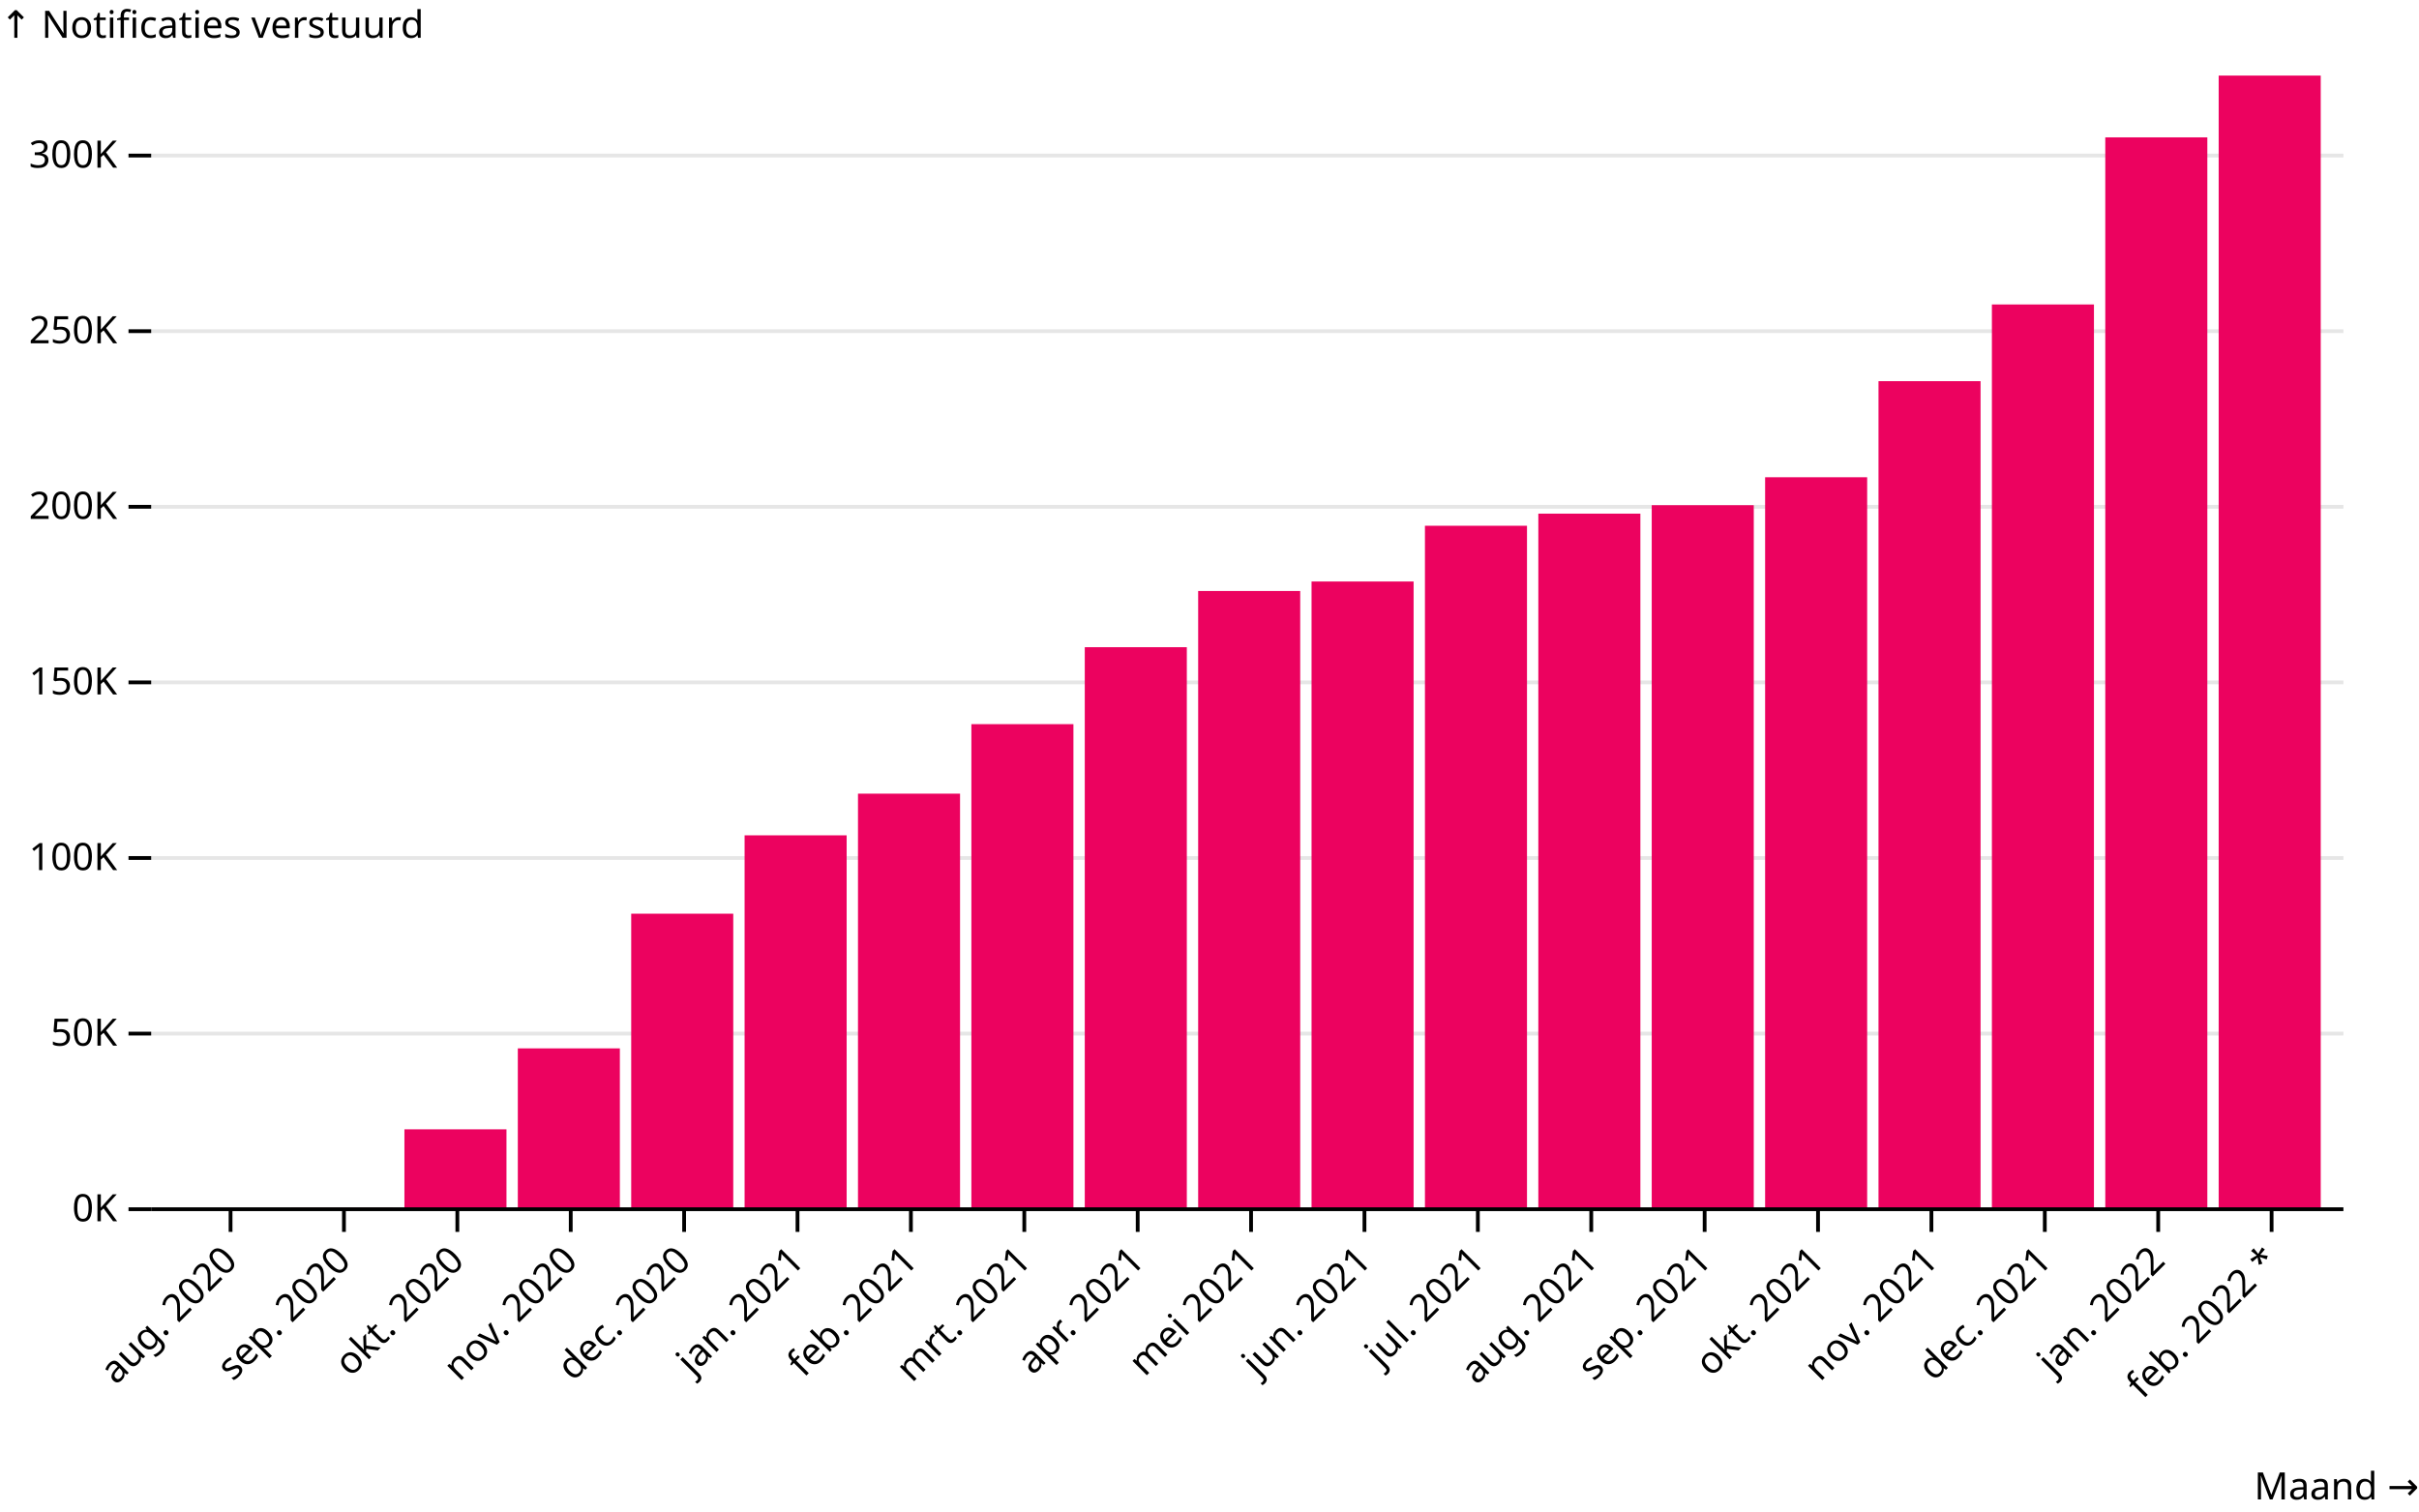
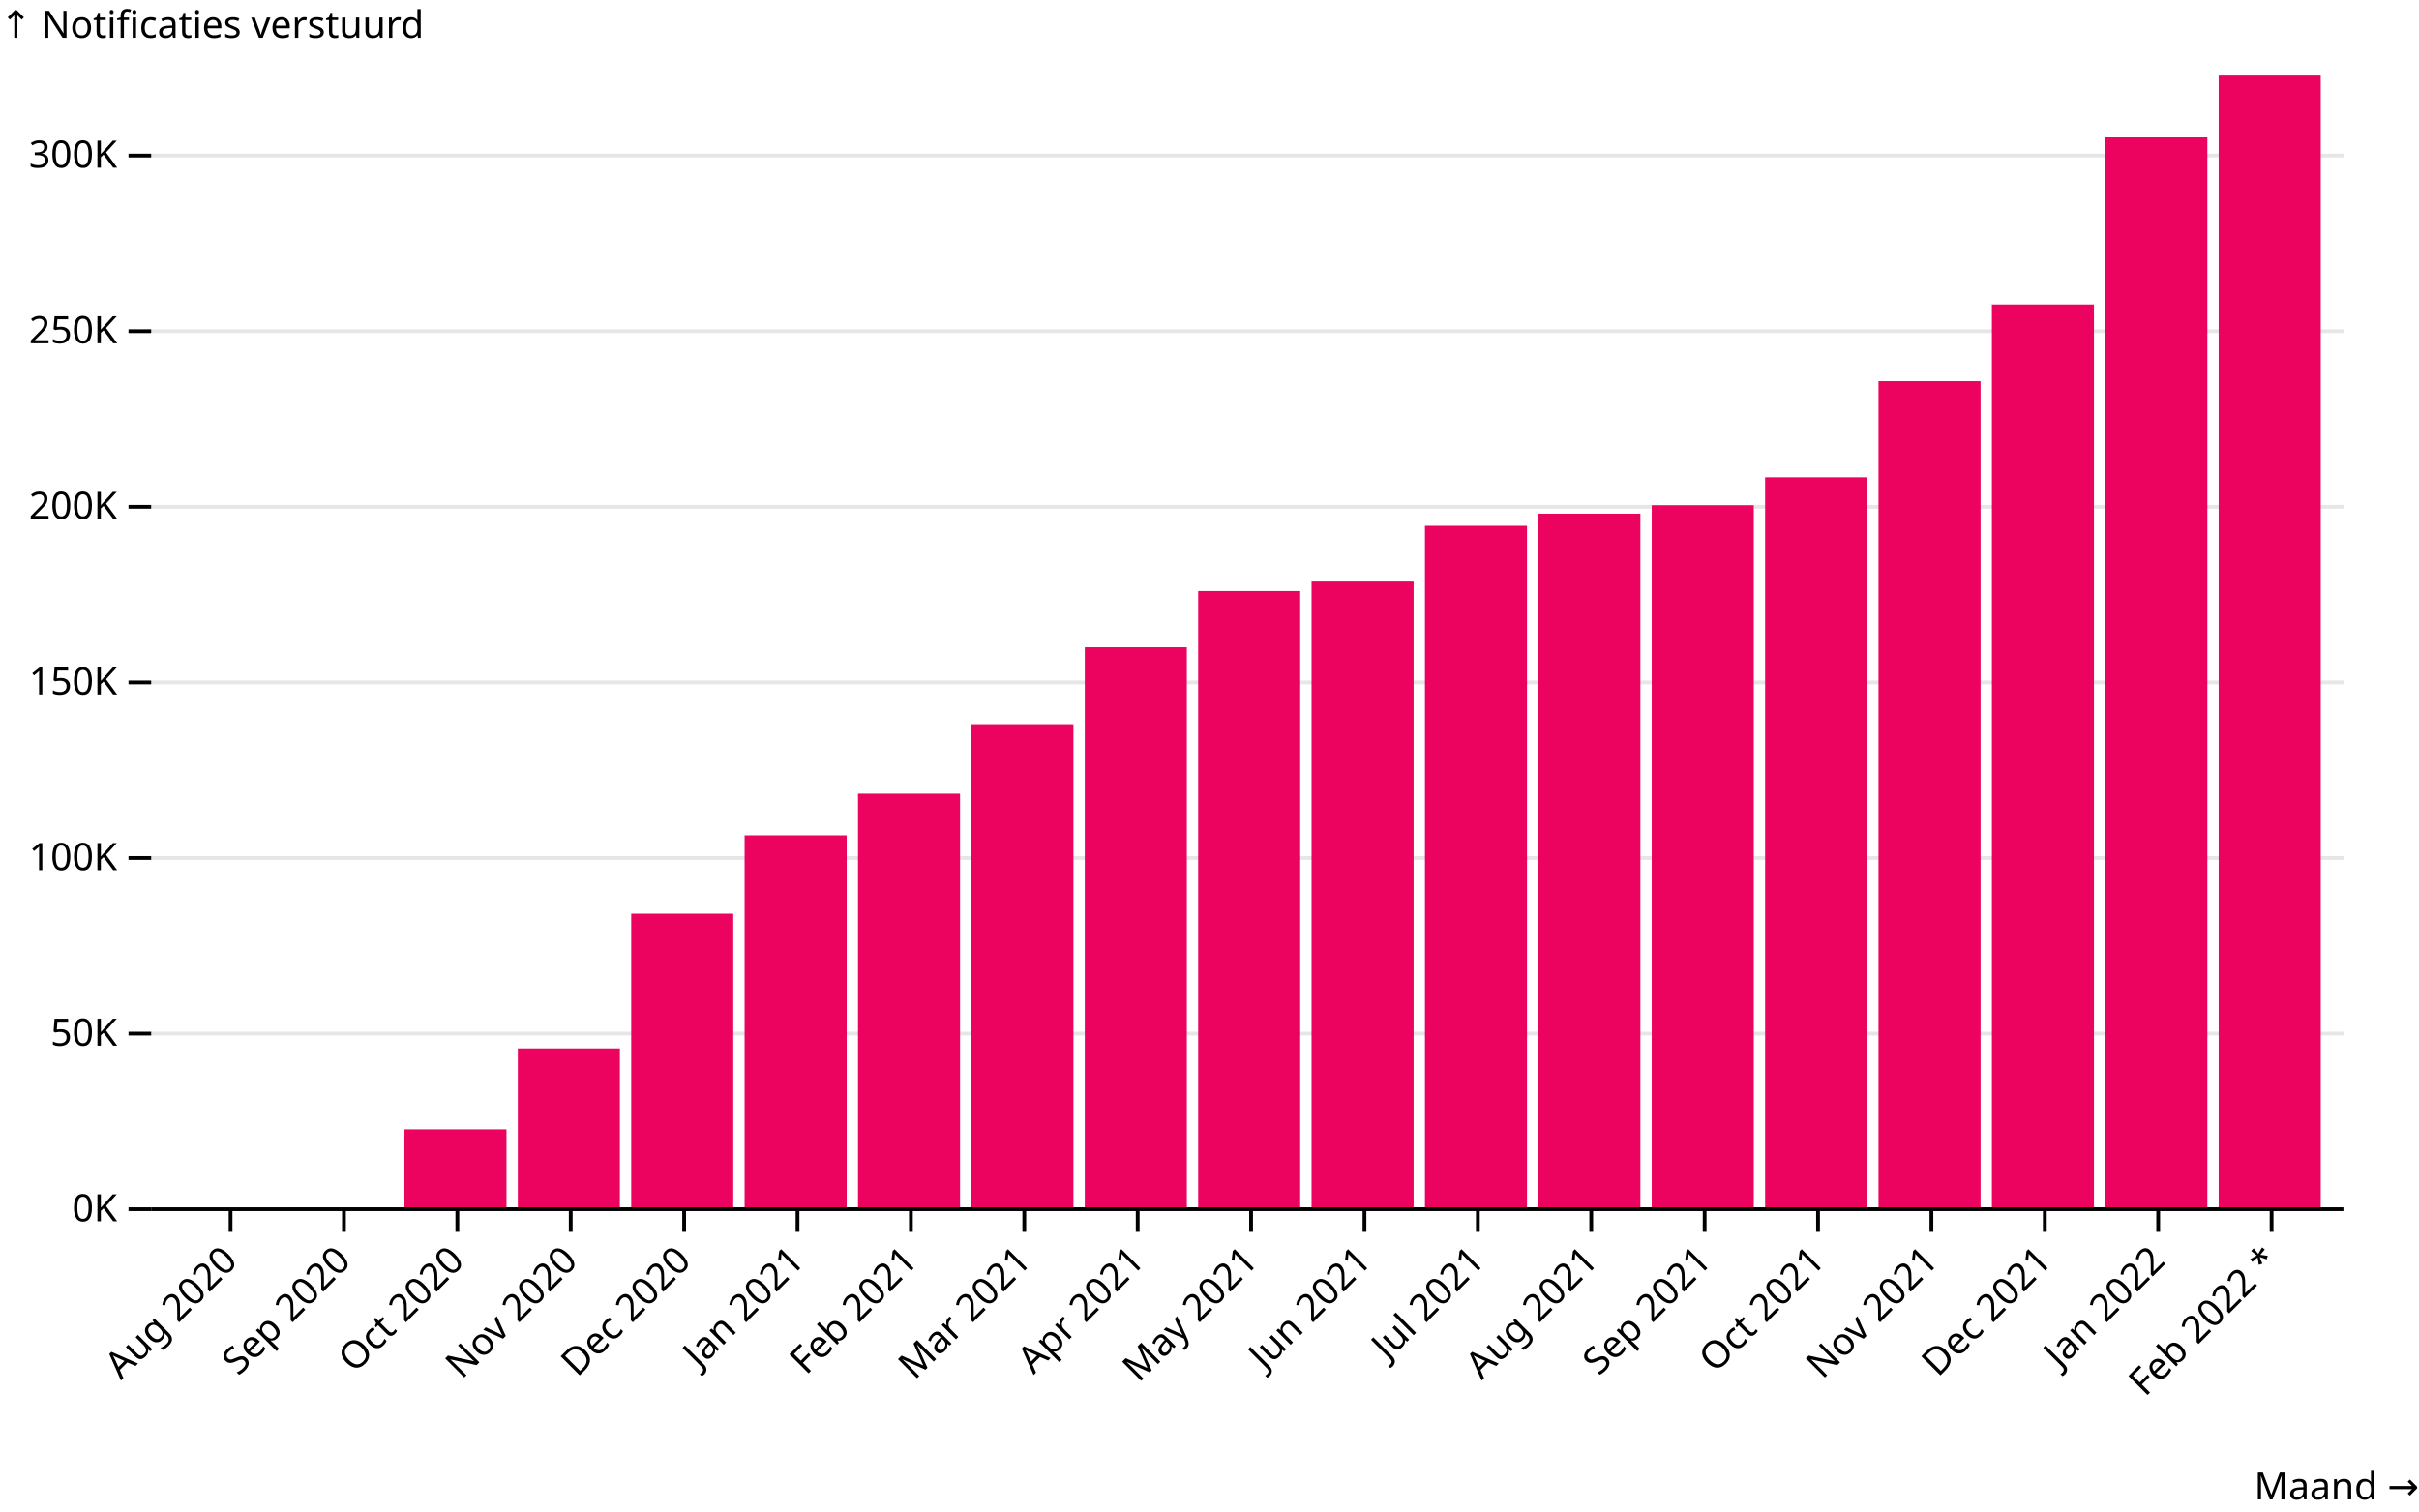
<svg xmlns="http://www.w3.org/2000/svg" class="plot-9e1b856ca2f26" fill="currentColor" font-family="system-ui, sans-serif" font-size="10" text-anchor="middle" width="640" height="400" viewBox="0 0 640 400">
  <style>
        .plot-9e1b856ca2f26 {
          display: block;
          background: white;
          height: auto;
          height: intrinsic;
          max-width: 100%;
        }
        .plot-9e1b856ca2f26 text,
        .plot-9e1b856ca2f26 tspan {
          white-space: pre;
-         }
- 
-         rect:last-of-type,
-         g[text-anchor="middle"] .tick:last-of-type {
-             opacity: 1;
-         }
+         } 
+  
      </style>
  <g transform="translate(40,0)" fill="none" text-anchor="end" font-variant="tabular-nums">
    <g class="tick" opacity="1" transform="translate(0,320)">
      <line stroke="currentColor" x2="-6" />
      <line stroke="currentColor" x2="580" stroke-opacity="0.1" />
      <text fill="currentColor" x="-9" dy="0.32em">0K</text>
    </g>
    <g class="tick" opacity="1" transform="translate(0,273.5277)">
      <line stroke="currentColor" x2="-6" />
      <line stroke="currentColor" x2="580" stroke-opacity="0.1" />
      <text fill="currentColor" x="-9" dy="0.32em">50K</text>
    </g>
    <g class="tick" opacity="1" transform="translate(0,227.0554)">
      <line stroke="currentColor" x2="-6" />
      <line stroke="currentColor" x2="580" stroke-opacity="0.1" />
      <text fill="currentColor" x="-9" dy="0.32em">100K</text>
    </g>
    <g class="tick" opacity="1" transform="translate(0,180.5831)">
      <line stroke="currentColor" x2="-6" />
      <line stroke="currentColor" x2="580" stroke-opacity="0.1" />
      <text fill="currentColor" x="-9" dy="0.32em">150K</text>
    </g>
    <g class="tick" opacity="1" transform="translate(0,134.1108)">
      <line stroke="currentColor" x2="-6" />
      <line stroke="currentColor" x2="580" stroke-opacity="0.1" />
      <text fill="currentColor" x="-9" dy="0.32em">200K</text>
    </g>
    <g class="tick" opacity="1" transform="translate(0,87.63856)">
      <line stroke="currentColor" x2="-6" />
      <line stroke="currentColor" x2="580" stroke-opacity="0.1" />
      <text fill="currentColor" x="-9" dy="0.32em">250K</text>
    </g>
    <g class="tick" opacity="1" transform="translate(0,41.16627)">
      <line stroke="currentColor" x2="-6" />
      <line stroke="currentColor" x2="580" stroke-opacity="0.1" />
      <text fill="currentColor" x="-9" dy="0.32em">300K</text>
    </g>
    <text fill="currentColor" transform="translate(-40,20)" dy="-1em" text-anchor="start">↑ Notificaties verstuurd</text>
  </g>
  <g transform="translate(0,320)" fill="none" text-anchor="middle">
    <g class="tick" opacity="1" transform="translate(61,0)">
      <line stroke="currentColor" y2="6" />
-       <text fill="currentColor" dy="0.32em" transform="translate(0, 11.82843) rotate(-45)" text-anchor="end">aug. 2020</text>
+       <text fill="currentColor" dy="0.32em" transform="translate(0, 11.82843) rotate(-45)" text-anchor="end">Aug 2020</text>
    </g>
    <g class="tick" opacity="1" transform="translate(91,0)">
      <line stroke="currentColor" y2="6" />
-       <text fill="currentColor" dy="0.32em" transform="translate(0, 11.82843) rotate(-45)" text-anchor="end">sep. 2020</text>
+       <text fill="currentColor" dy="0.32em" transform="translate(0, 11.82843) rotate(-45)" text-anchor="end">Sep 2020</text>
    </g>
    <g class="tick" opacity="1" transform="translate(121,0)">
      <line stroke="currentColor" y2="6" />
-       <text fill="currentColor" dy="0.32em" transform="translate(0, 11.82843) rotate(-45)" text-anchor="end">okt. 2020</text>
+       <text fill="currentColor" dy="0.32em" transform="translate(0, 11.82843) rotate(-45)" text-anchor="end">Oct 2020</text>
    </g>
    <g class="tick" opacity="1" transform="translate(151,0)">
      <line stroke="currentColor" y2="6" />
-       <text fill="currentColor" dy="0.32em" transform="translate(0, 11.82843) rotate(-45)" text-anchor="end">nov. 2020</text>
+       <text fill="currentColor" dy="0.32em" transform="translate(0, 11.82843) rotate(-45)" text-anchor="end">Nov 2020</text>
    </g>
    <g class="tick" opacity="1" transform="translate(181,0)">
      <line stroke="currentColor" y2="6" />
-       <text fill="currentColor" dy="0.32em" transform="translate(0, 11.82843) rotate(-45)" text-anchor="end">dec. 2020</text>
+       <text fill="currentColor" dy="0.32em" transform="translate(0, 11.82843) rotate(-45)" text-anchor="end">Dec 2020</text>
    </g>
    <g class="tick" opacity="1" transform="translate(211,0)">
      <line stroke="currentColor" y2="6" />
-       <text fill="currentColor" dy="0.32em" transform="translate(0, 11.82843) rotate(-45)" text-anchor="end">jan. 2021</text>
+       <text fill="currentColor" dy="0.32em" transform="translate(0, 11.82843) rotate(-45)" text-anchor="end">Jan 2021</text>
    </g>
    <g class="tick" opacity="1" transform="translate(241,0)">
      <line stroke="currentColor" y2="6" />
-       <text fill="currentColor" dy="0.32em" transform="translate(0, 11.82843) rotate(-45)" text-anchor="end">feb. 2021</text>
+       <text fill="currentColor" dy="0.32em" transform="translate(0, 11.82843) rotate(-45)" text-anchor="end">Feb 2021</text>
    </g>
    <g class="tick" opacity="1" transform="translate(271,0)">
      <line stroke="currentColor" y2="6" />
-       <text fill="currentColor" dy="0.32em" transform="translate(0, 11.82843) rotate(-45)" text-anchor="end">mrt. 2021</text>
+       <text fill="currentColor" dy="0.32em" transform="translate(0, 11.82843) rotate(-45)" text-anchor="end">Mar 2021</text>
    </g>
    <g class="tick" opacity="1" transform="translate(301,0)">
      <line stroke="currentColor" y2="6" />
-       <text fill="currentColor" dy="0.32em" transform="translate(0, 11.82843) rotate(-45)" text-anchor="end">apr. 2021</text>
+       <text fill="currentColor" dy="0.32em" transform="translate(0, 11.82843) rotate(-45)" text-anchor="end">Apr 2021</text>
    </g>
    <g class="tick" opacity="1" transform="translate(331,0)">
      <line stroke="currentColor" y2="6" />
-       <text fill="currentColor" dy="0.32em" transform="translate(0, 11.82843) rotate(-45)" text-anchor="end">mei 2021</text>
+       <text fill="currentColor" dy="0.32em" transform="translate(0, 11.82843) rotate(-45)" text-anchor="end">May 2021</text>
    </g>
    <g class="tick" opacity="1" transform="translate(361,0)">
      <line stroke="currentColor" y2="6" />
-       <text fill="currentColor" dy="0.32em" transform="translate(0, 11.82843) rotate(-45)" text-anchor="end">jun. 2021</text>
+       <text fill="currentColor" dy="0.32em" transform="translate(0, 11.82843) rotate(-45)" text-anchor="end">Jun 2021</text>
    </g>
    <g class="tick" opacity="1" transform="translate(391,0)">
      <line stroke="currentColor" y2="6" />
-       <text fill="currentColor" dy="0.32em" transform="translate(0, 11.82843) rotate(-45)" text-anchor="end">jul. 2021</text>
+       <text fill="currentColor" dy="0.32em" transform="translate(0, 11.82843) rotate(-45)" text-anchor="end">Jul 2021</text>
    </g>
    <g class="tick" opacity="1" transform="translate(421,0)">
      <line stroke="currentColor" y2="6" />
-       <text fill="currentColor" dy="0.32em" transform="translate(0, 11.82843) rotate(-45)" text-anchor="end">aug. 2021</text>
+       <text fill="currentColor" dy="0.32em" transform="translate(0, 11.82843) rotate(-45)" text-anchor="end">Aug 2021</text>
    </g>
    <g class="tick" opacity="1" transform="translate(451,0)">
      <line stroke="currentColor" y2="6" />
-       <text fill="currentColor" dy="0.32em" transform="translate(0, 11.82843) rotate(-45)" text-anchor="end">sep. 2021</text>
+       <text fill="currentColor" dy="0.32em" transform="translate(0, 11.82843) rotate(-45)" text-anchor="end">Sep 2021</text>
    </g>
    <g class="tick" opacity="1" transform="translate(481,0)">
      <line stroke="currentColor" y2="6" />
-       <text fill="currentColor" dy="0.32em" transform="translate(0, 11.82843) rotate(-45)" text-anchor="end">okt. 2021</text>
+       <text fill="currentColor" dy="0.32em" transform="translate(0, 11.82843) rotate(-45)" text-anchor="end">Oct 2021</text>
    </g>
    <g class="tick" opacity="1" transform="translate(511,0)">
      <line stroke="currentColor" y2="6" />
-       <text fill="currentColor" dy="0.32em" transform="translate(0, 11.82843) rotate(-45)" text-anchor="end">nov. 2021</text>
+       <text fill="currentColor" dy="0.32em" transform="translate(0, 11.82843) rotate(-45)" text-anchor="end">Nov 2021</text>
    </g>
    <g class="tick" opacity="1" transform="translate(541,0)">
      <line stroke="currentColor" y2="6" />
-       <text fill="currentColor" dy="0.32em" transform="translate(0, 11.82843) rotate(-45)" text-anchor="end">dec. 2021</text>
+       <text fill="currentColor" dy="0.32em" transform="translate(0, 11.82843) rotate(-45)" text-anchor="end">Dec 2021</text>
    </g>
    <g class="tick" opacity="1" transform="translate(571,0)">
      <line stroke="currentColor" y2="6" />
-       <text fill="currentColor" dy="0.32em" transform="translate(0, 11.82843) rotate(-45)" text-anchor="end">jan. 2022</text>
+       <text fill="currentColor" dy="0.32em" transform="translate(0, 11.82843) rotate(-45)" text-anchor="end">Jan 2022</text>
    </g>
    <g class="tick" opacity="1" transform="translate(601,0)">
      <line stroke="currentColor" y2="6" />
-       <text fill="currentColor" dy="0.32em" transform="translate(0, 11.82843) rotate(-45)" text-anchor="end">feb. 2022 *</text>
+       <text fill="currentColor" dy="0.32em" transform="translate(0, 11.82843) rotate(-45)" text-anchor="end">Feb 2022 *</text>
    </g>
    <text fill="currentColor" transform="translate(640,80)" dy="-0.32em" text-anchor="end">Maand →</text>
  </g>
-   <g fill="#ec025f" stroke-width="3">
+   <g fill="#ec025f">
    <rect x="47" width="27" y="319.975" height="0.025" />
    <rect x="77" width="27" y="319.612" height="0.388" />
    <rect x="107" width="27" y="298.858" height="21.142" />
    <rect x="137" width="27" y="277.436" height="42.564" />
    <rect x="167" width="27" y="241.796" height="78.204" />
    <rect x="197" width="27" y="221.058" height="98.942" />
    <rect x="227" width="27" y="210.03" height="109.97" />
    <rect x="257" width="27" y="191.636" height="128.364" />
    <rect x="287" width="27" y="171.271" height="148.729" />
    <rect x="317" width="27" y="156.397" height="163.603" />
    <rect x="347" width="27" y="153.884" height="166.116" />
    <rect x="377" width="27" y="139.134" height="180.866" />
    <rect x="407" width="27" y="135.929" height="184.071" />
    <rect x="437" width="27" y="133.693" height="186.307" />
    <rect x="467" width="27" y="126.296" height="193.704" />
    <rect x="497" width="27" y="100.869" height="219.131" />
    <rect x="527" width="27" y="80.573" height="239.427" />
    <rect x="557" width="27" y="36.35" height="283.65" />
    <rect x="587" width="27" y="20" height="300" />
  </g>
  <g stroke="currentColor">
    <line x1="40" x2="620" y1="320" y2="320" />
  </g>
</svg>
